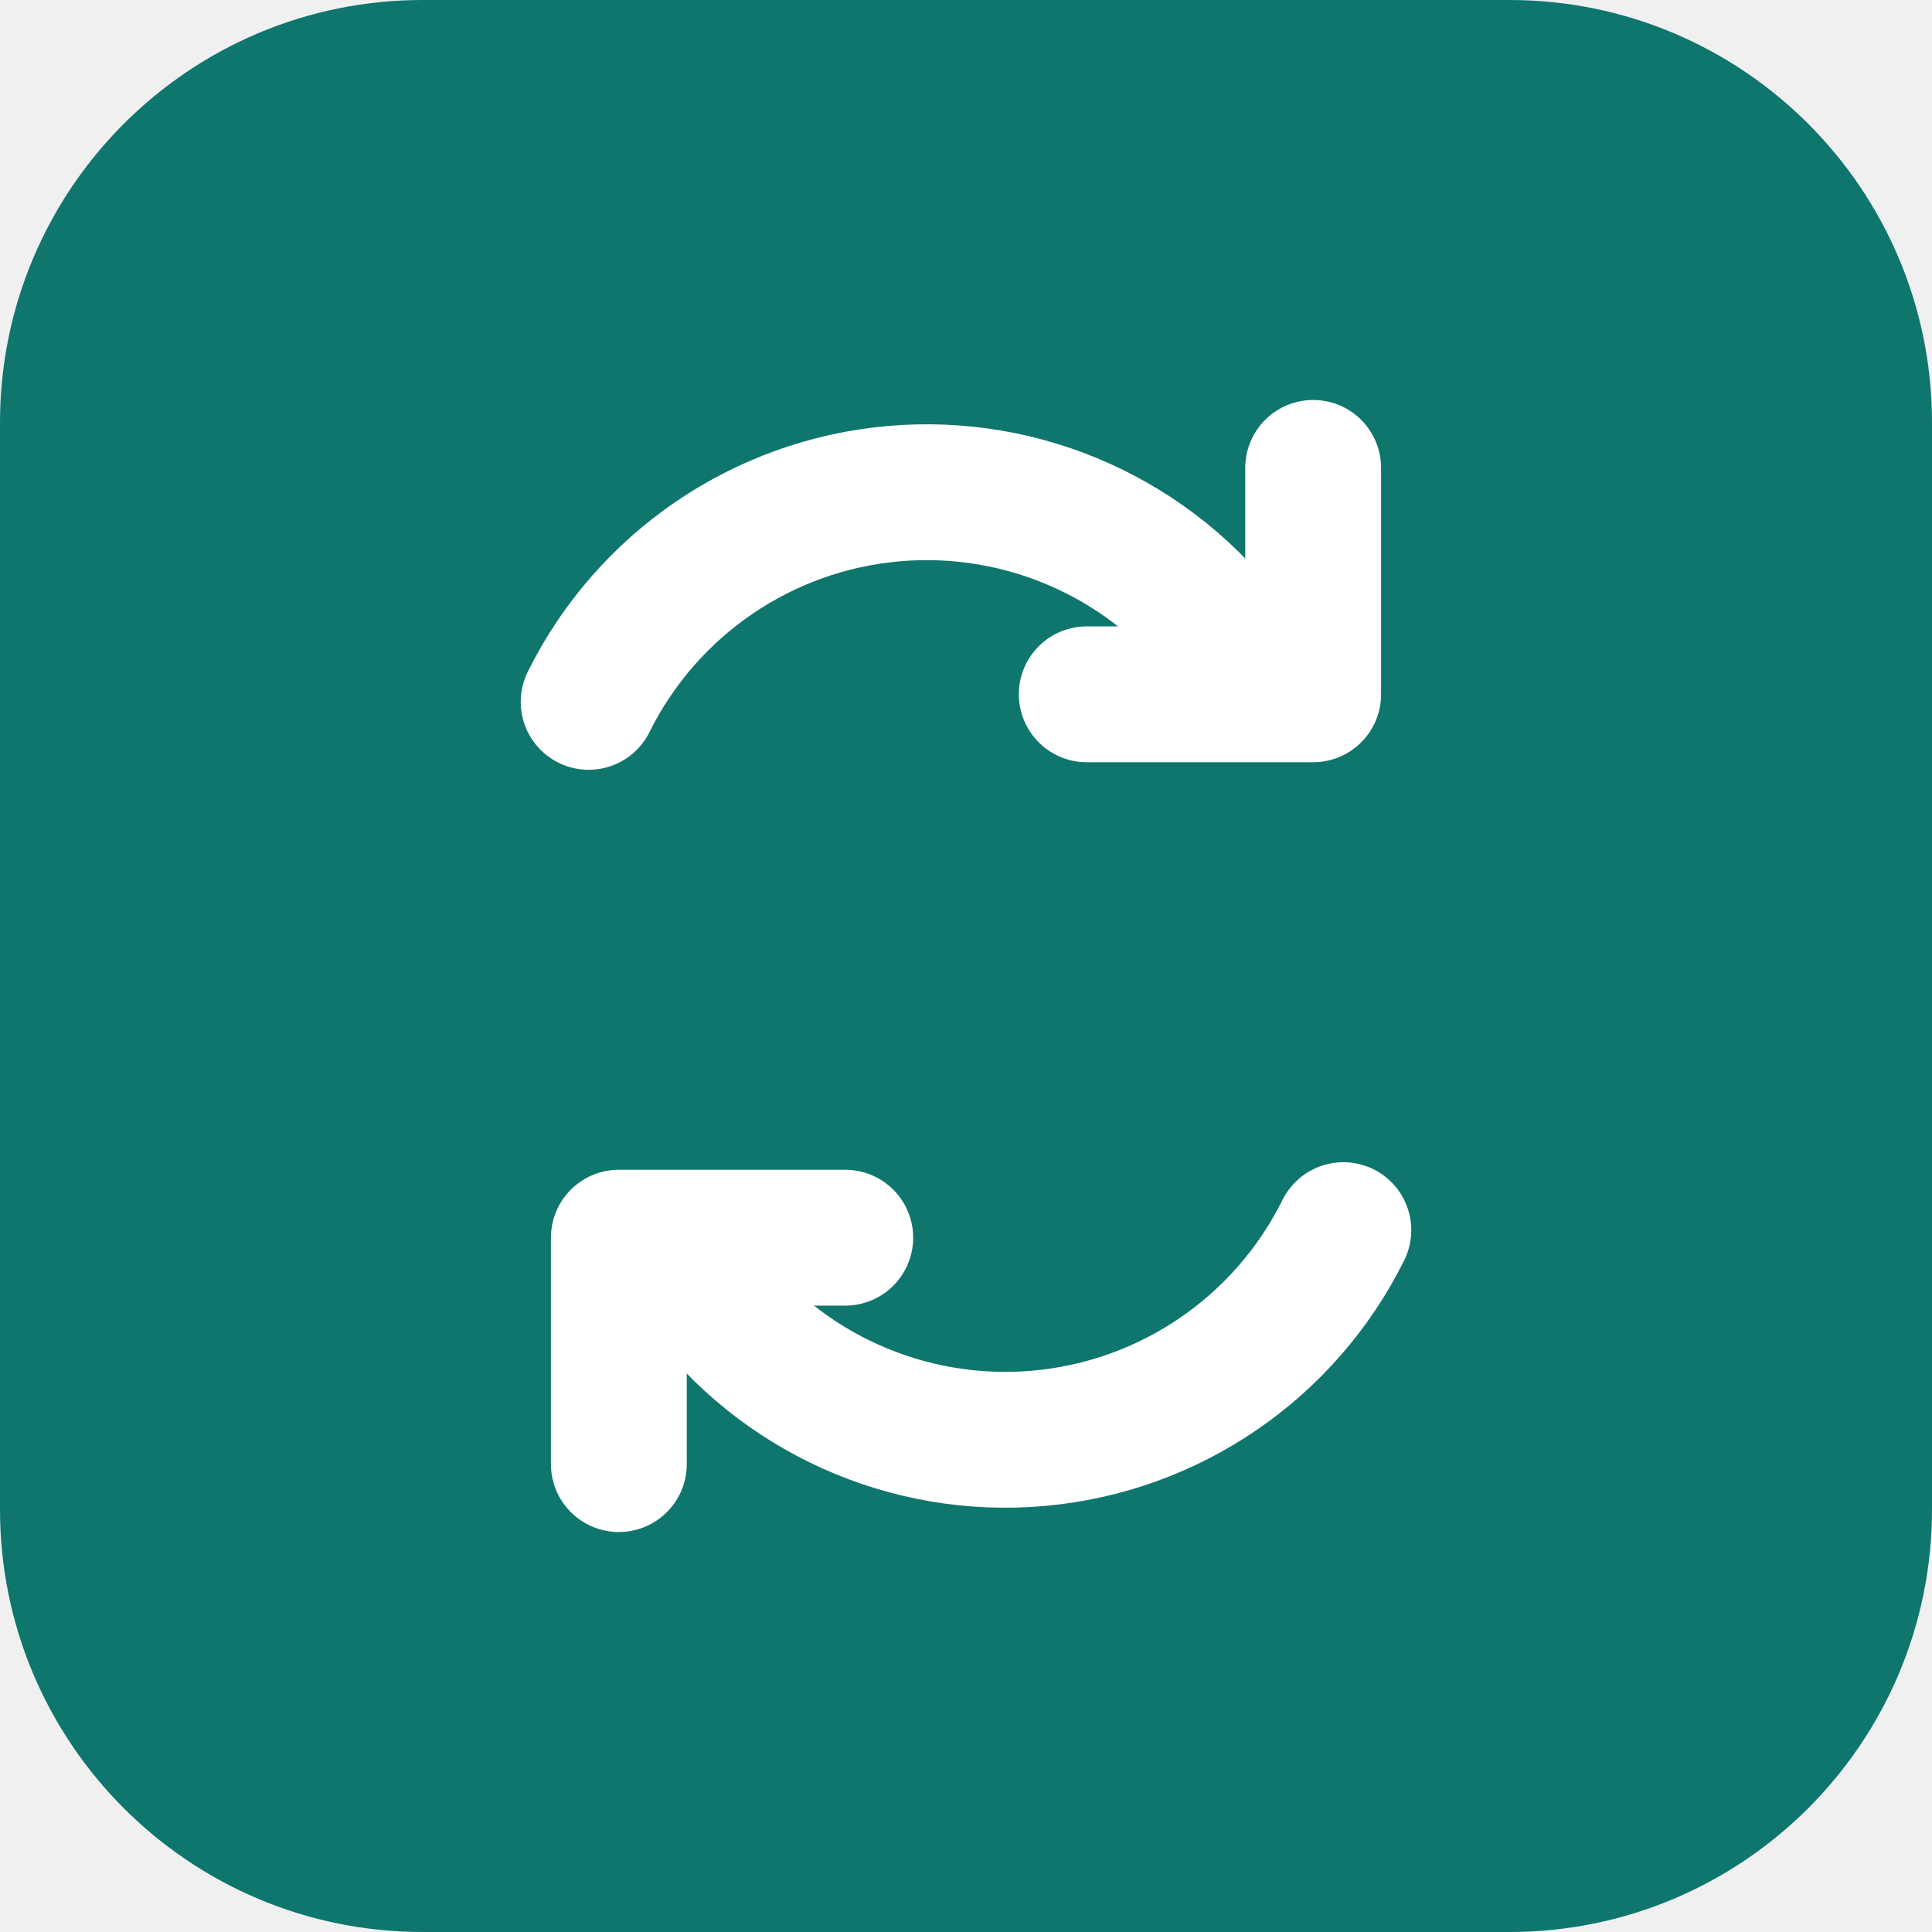
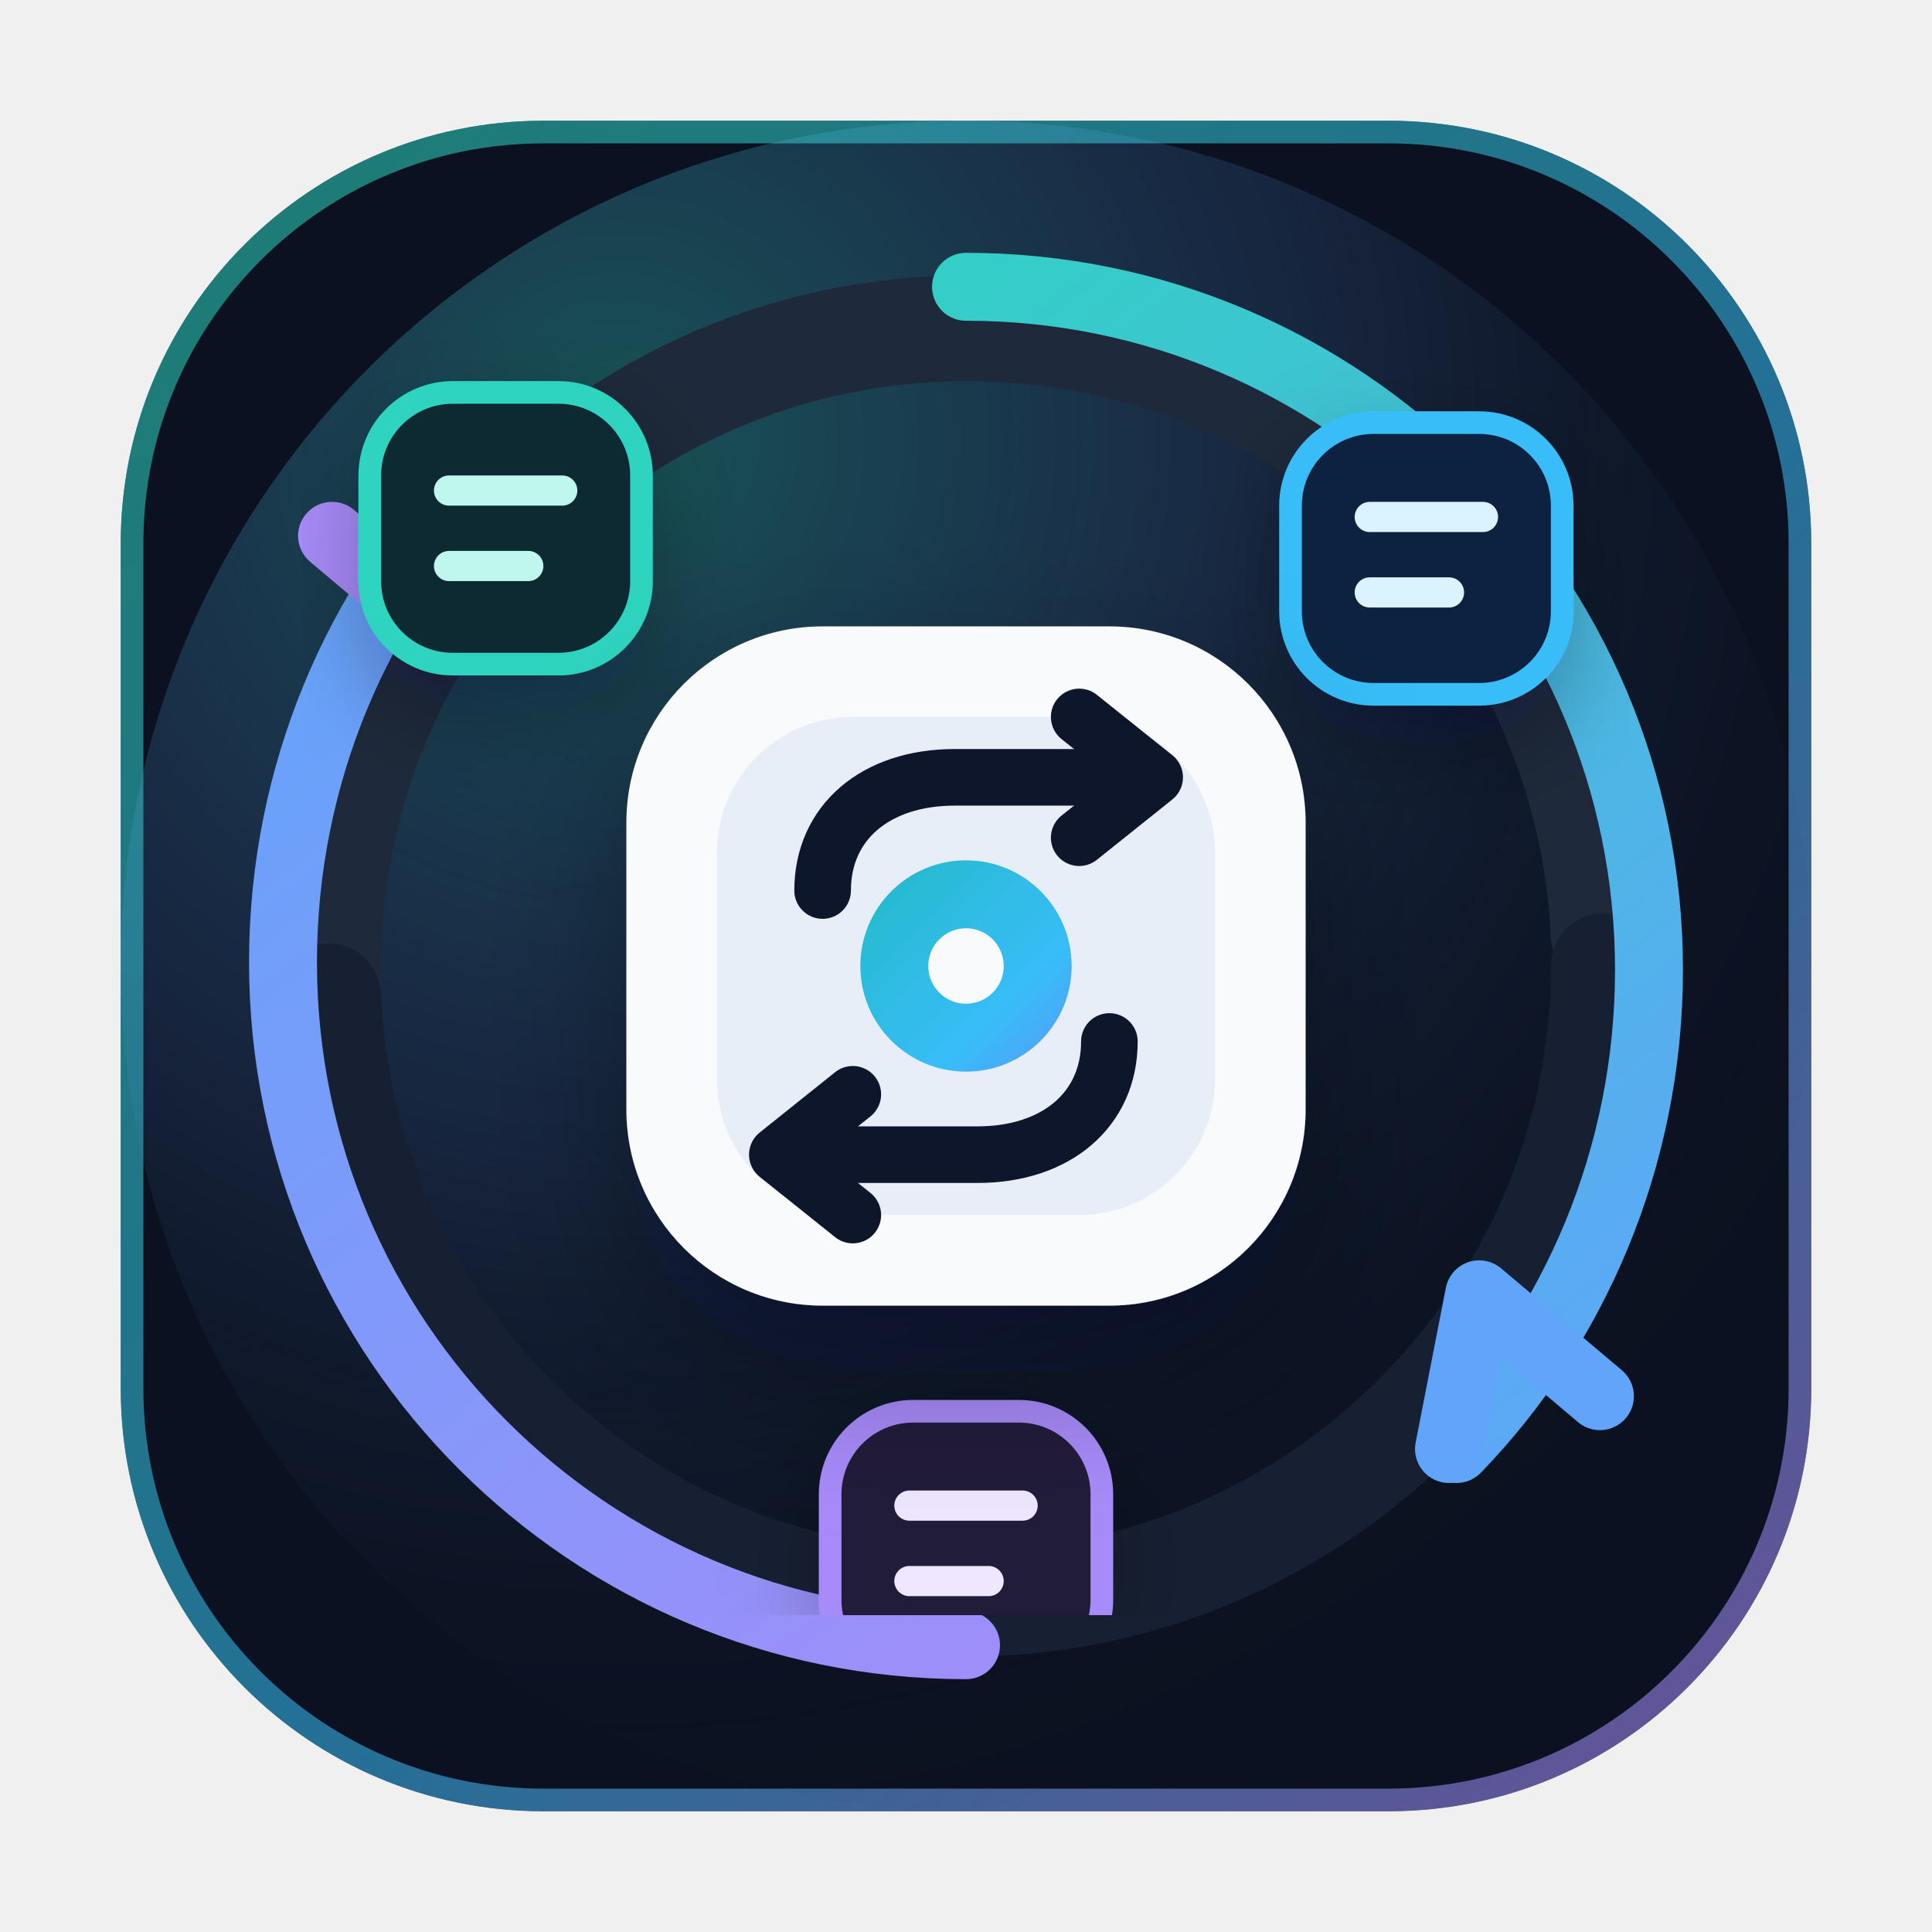
- <svg xmlns="http://www.w3.org/2000/svg" width="1024" height="1024" viewBox="0 0 1024 1024">
-   <rect width="1024" height="1024" rx="224" fill="#0f766e" />
-   <g fill="none" stroke="#ffffff" stroke-width="72" stroke-linecap="round" stroke-linejoin="round">
-     <path d="M312 372a200 200 0 0 1 340-30" />
-     <path d="M696 248v120 H576" />
-     <path d="M712 652a200 200 0 0 1-340 30" />
-     <path d="M328 776v-120 H448" />
+ <svg xmlns="http://www.w3.org/2000/svg" width="512" height="512" viewBox="0 0 512 512" fill="none" role="img" aria-labelledby="title desc">
+   <defs>
+     <radialGradient id="ambient" cx="0" cy="0" r="1" gradientUnits="userSpaceOnUse" gradientTransform="translate(166 116) rotate(54) scale(382)">
+       <stop stop-color="#2DD4BF" stop-opacity="0.34" />
+       <stop offset="0.48" stop-color="#60A5FA" stop-opacity="0.14" />
+       <stop offset="1" stop-color="#0B1120" stop-opacity="0" />
+     </radialGradient>
+     <linearGradient id="borderGradient" x1="72" y1="54" x2="440" y2="458" gradientUnits="userSpaceOnUse">
+       <stop stop-color="#2DD4BF" />
+       <stop offset="0.58" stop-color="#38BDF8" />
+       <stop offset="1" stop-color="#A78BFA" />
+     </linearGradient>
+     <linearGradient id="orbitTop" x1="180" y1="64" x2="440" y2="386" gradientUnits="userSpaceOnUse">
+       <stop stop-color="#2DD4BF" />
+       <stop offset="1" stop-color="#60A5FA" />
+     </linearGradient>
+     <linearGradient id="orbitBottom" x1="72" y1="126" x2="332" y2="448" gradientUnits="userSpaceOnUse">
+       <stop stop-color="#60A5FA" />
+       <stop offset="1" stop-color="#A78BFA" />
+     </linearGradient>
+     <linearGradient id="coreAccent" x1="202" y1="200" x2="314" y2="314" gradientUnits="userSpaceOnUse">
+       <stop stop-color="#14B8A6" />
+       <stop offset="0.58" stop-color="#38BDF8" />
+       <stop offset="1" stop-color="#8B5CF6" />
+     </linearGradient>
+     <filter id="softShadow" x="44" y="44" width="424" height="424" filterUnits="userSpaceOnUse" color-interpolation-filters="sRGB">
+       <feDropShadow dx="0" dy="18" stdDeviation="20" flood-color="#020617" flood-opacity="0.34" />
+     </filter>
+     <filter id="nodeShadow" x="80" y="76" width="352" height="352" filterUnits="userSpaceOnUse" color-interpolation-filters="sRGB">
+       <feDropShadow dx="0" dy="10" stdDeviation="12" flood-color="#020617" flood-opacity="0.28" />
+     </filter>
+   </defs>
+   <rect x="32" y="32" width="448" height="448" rx="112" fill="#0B1120" />
+   <rect x="35" y="35" width="442" height="442" rx="109" stroke="url(#borderGradient)" stroke-opacity="0.55" stroke-width="6" />
+   <circle cx="256" cy="256" r="224" fill="url(#ambient)" />
+   <path d="M87 256C87 163 163 87 256 87C347 87 421 158 425 248" stroke="#1E293B" stroke-width="28" stroke-linecap="round" />
+   <path d="M425 256C425 349 349 425 256 425C165 425 91 354 87 264" stroke="#172033" stroke-width="28" stroke-linecap="round" />
+   <path d="M256 76C356 76 437 157 437 257C437 307 417 352 386 384" stroke="url(#orbitTop)" stroke-width="18" stroke-linecap="round" />
+   <path d="M384 384L392 343L424 370" stroke="#60A5FA" stroke-width="18" stroke-linecap="round" stroke-linejoin="round" />
+   <path d="M256 436C156 436 75 355 75 255C75 205 95 160 126 128" stroke="url(#orbitBottom)" stroke-width="18" stroke-linecap="round" />
+   <path d="M128 128L120 169L88 142" stroke="#A78BFA" stroke-width="18" stroke-linecap="round" stroke-linejoin="round" />
+   <g filter="url(#nodeShadow)">
+     <g>
+       <rect x="98" y="104" width="72" height="72" rx="22" fill="#0F2A31" stroke="#2DD4BF" stroke-width="6" />
+       <path d="M119 130H149M119 150H140" stroke="#BFF7EE" stroke-width="8" stroke-linecap="round" />
+     </g>
+     <g>
+       <rect x="342" y="112" width="72" height="72" rx="22" fill="#0D2440" stroke="#38BDF8" stroke-width="6" />
+       <path d="M363 137H393M363 157H384" stroke="#D9F3FF" stroke-width="8" stroke-linecap="round" />
+     </g>
+     <g>
+       <rect x="220" y="374" width="72" height="72" rx="22" fill="#211A3B" stroke="#A78BFA" stroke-width="6" />
+       <path d="M241 399H271M241 419H262" stroke="#EEE7FF" stroke-width="8" stroke-linecap="round" />
+     </g>
+   </g>
+   <g filter="url(#softShadow)">
+     <rect x="166" y="166" width="180" height="180" rx="52" fill="#F8FAFC" />
+     <rect x="190" y="190" width="132" height="132" rx="36" fill="#E8EEF7" />
+     <circle cx="256" cy="256" r="28" fill="url(#coreAccent)" />
+     <path d="M218 236C218 218 232 206 253 206H292" stroke="#0F172A" stroke-width="15" stroke-linecap="round" />
+     <path d="M286 190L306 206L286 222" stroke="#0F172A" stroke-width="15" stroke-linecap="round" stroke-linejoin="round" />
+     <path d="M294 276C294 294 280 306 259 306H220" stroke="#0F172A" stroke-width="15" stroke-linecap="round" />
+     <path d="M226 290L206 306L226 322" stroke="#0F172A" stroke-width="15" stroke-linecap="round" stroke-linejoin="round" />
+     <circle cx="256" cy="256" r="10" fill="#F8FAFC" />
  </g>
</svg>
